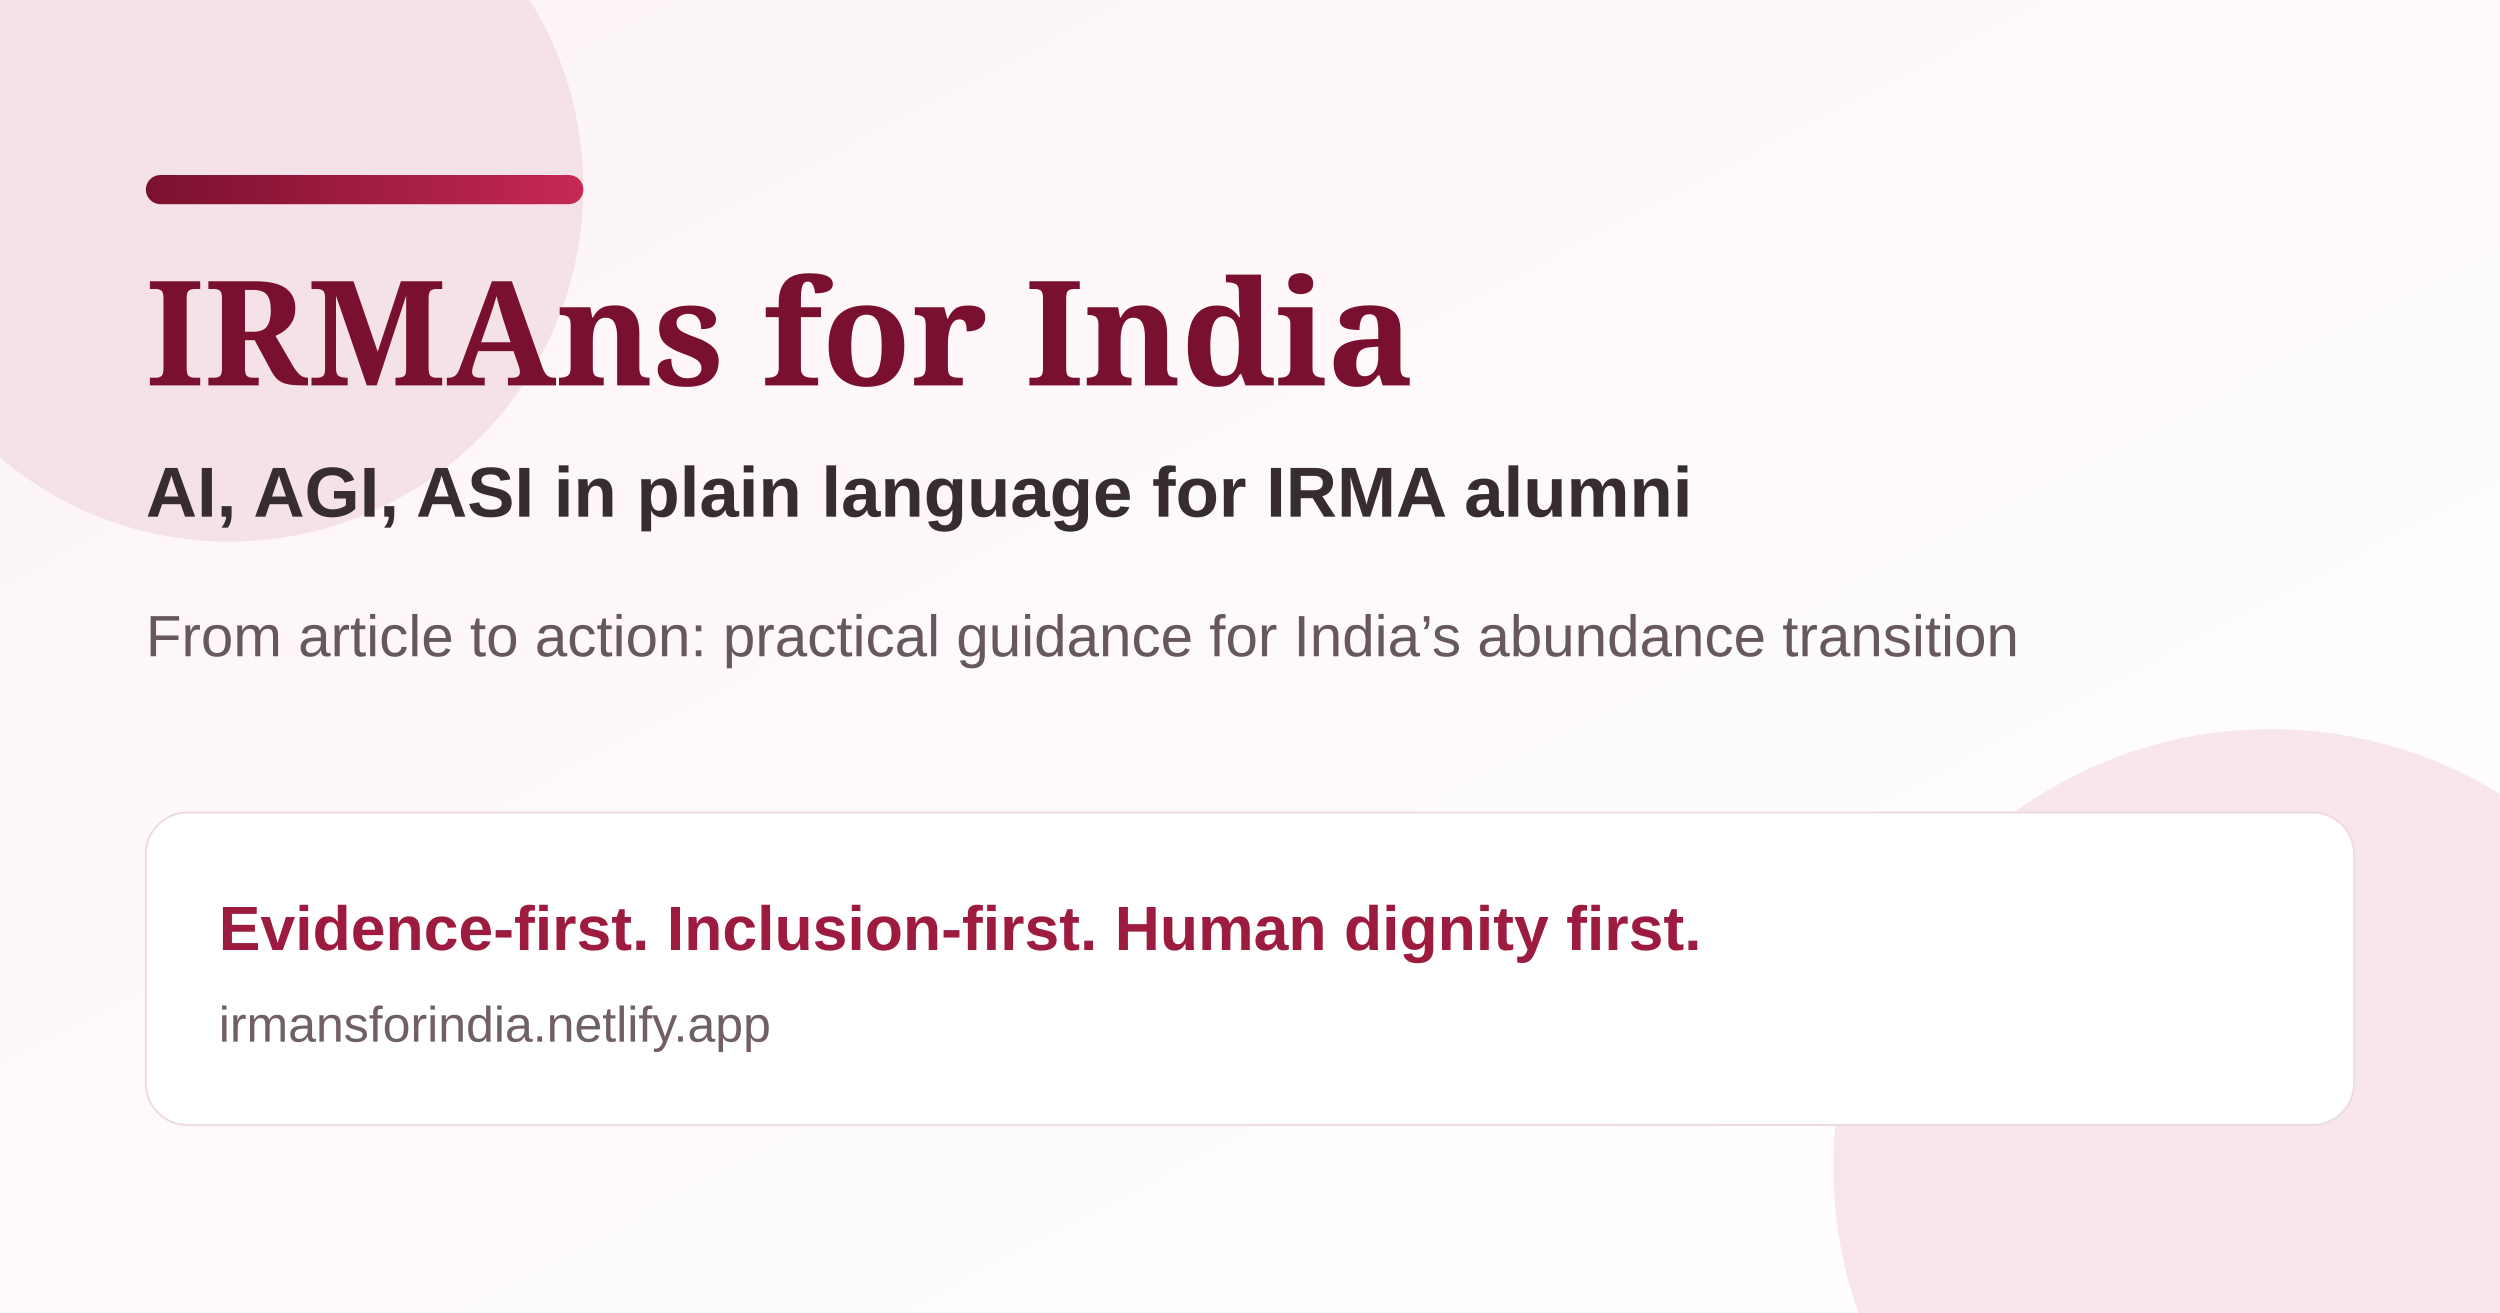
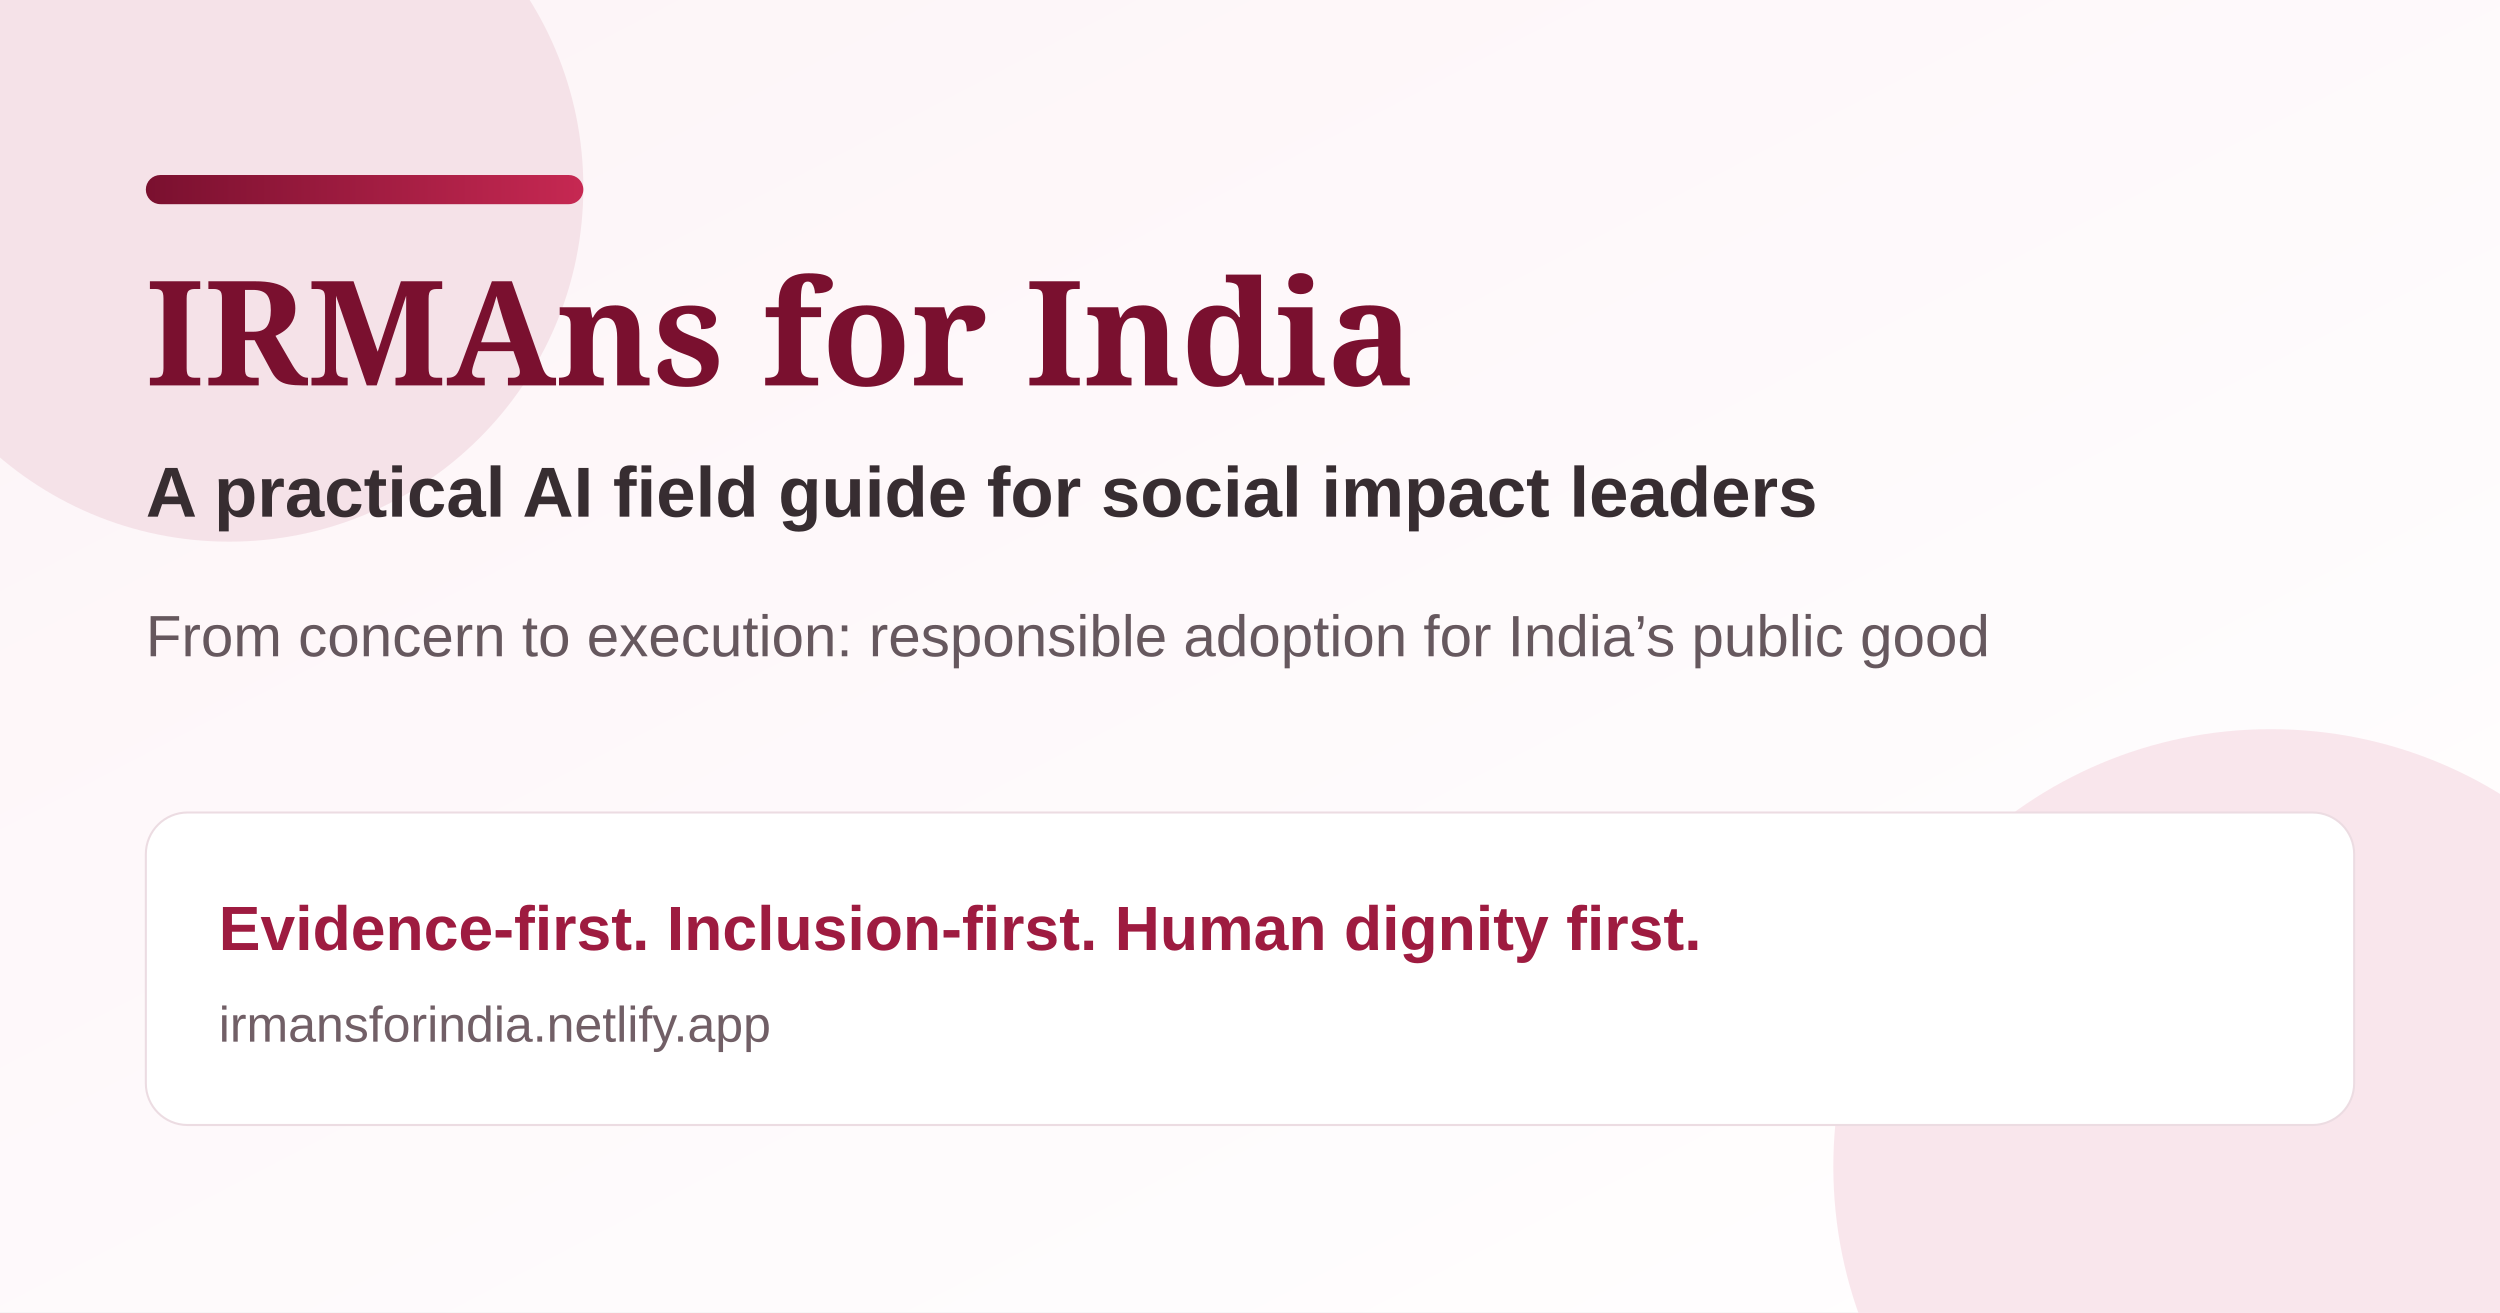
<svg xmlns="http://www.w3.org/2000/svg" width="1200" height="630" viewBox="0 0 1200 630" role="img" aria-label="IRMAns for India">
  <defs>
    <linearGradient id="bg" x1="0" y1="0" x2="1" y2="1">
      <stop offset="0" stop-color="#fdf4f7" />
      <stop offset="1" stop-color="#ffffff" />
    </linearGradient>
    <linearGradient id="bar" x1="0" y1="0" x2="1" y2="0">
      <stop offset="0" stop-color="#7a102f" />
      <stop offset="1" stop-color="#c62852" />
    </linearGradient>
  </defs>
  <rect width="1200" height="630" fill="url(#bg)" />
  <circle cx="110" cy="90" r="170" fill="#f5e2e8" />
  <circle cx="1090" cy="560" r="210" fill="#f9e6ec" />
  <rect x="70" y="84" width="210" height="14" rx="7" fill="url(#bar)" />
  <text x="70" y="185" fill="#7a102f" font-family="Georgia, serif" font-size="70" font-weight="700">IRMAns for India</text>
-   <text x="70" y="248" fill="#372d31" font-family="Arial, Helvetica, sans-serif" font-size="34" font-weight="600">AI, AGI, ASI in plain language for IRMA alumni</text>
-   <text x="70" y="315" fill="#66585e" font-family="Arial, Helvetica, sans-serif" font-size="28">From article to action: practical guidance for India’s abundance transition</text>
+   <text x="70" y="248" fill="#372d31" font-family="Arial, Helvetica, sans-serif" font-size="34" font-weight="600">A practical AI field guide for social impact leaders</text>
+   <text x="70" y="315" fill="#66585e" font-family="Arial, Helvetica, sans-serif" font-size="28">From concern to execution: responsible adoption for India’s public good</text>
  <rect x="70" y="390" width="1060" height="150" rx="20" fill="#ffffff" stroke="#ecdce2" />
  <text x="105" y="456" fill="#9e1b40" font-family="Arial, Helvetica, sans-serif" font-size="30" font-weight="700">Evidence-first. Inclusion-first. Human dignity first.</text>
  <text x="105" y="500" fill="#715f66" font-family="Arial, Helvetica, sans-serif" font-size="24">irmansforindia.netlify.app</text>
</svg>
